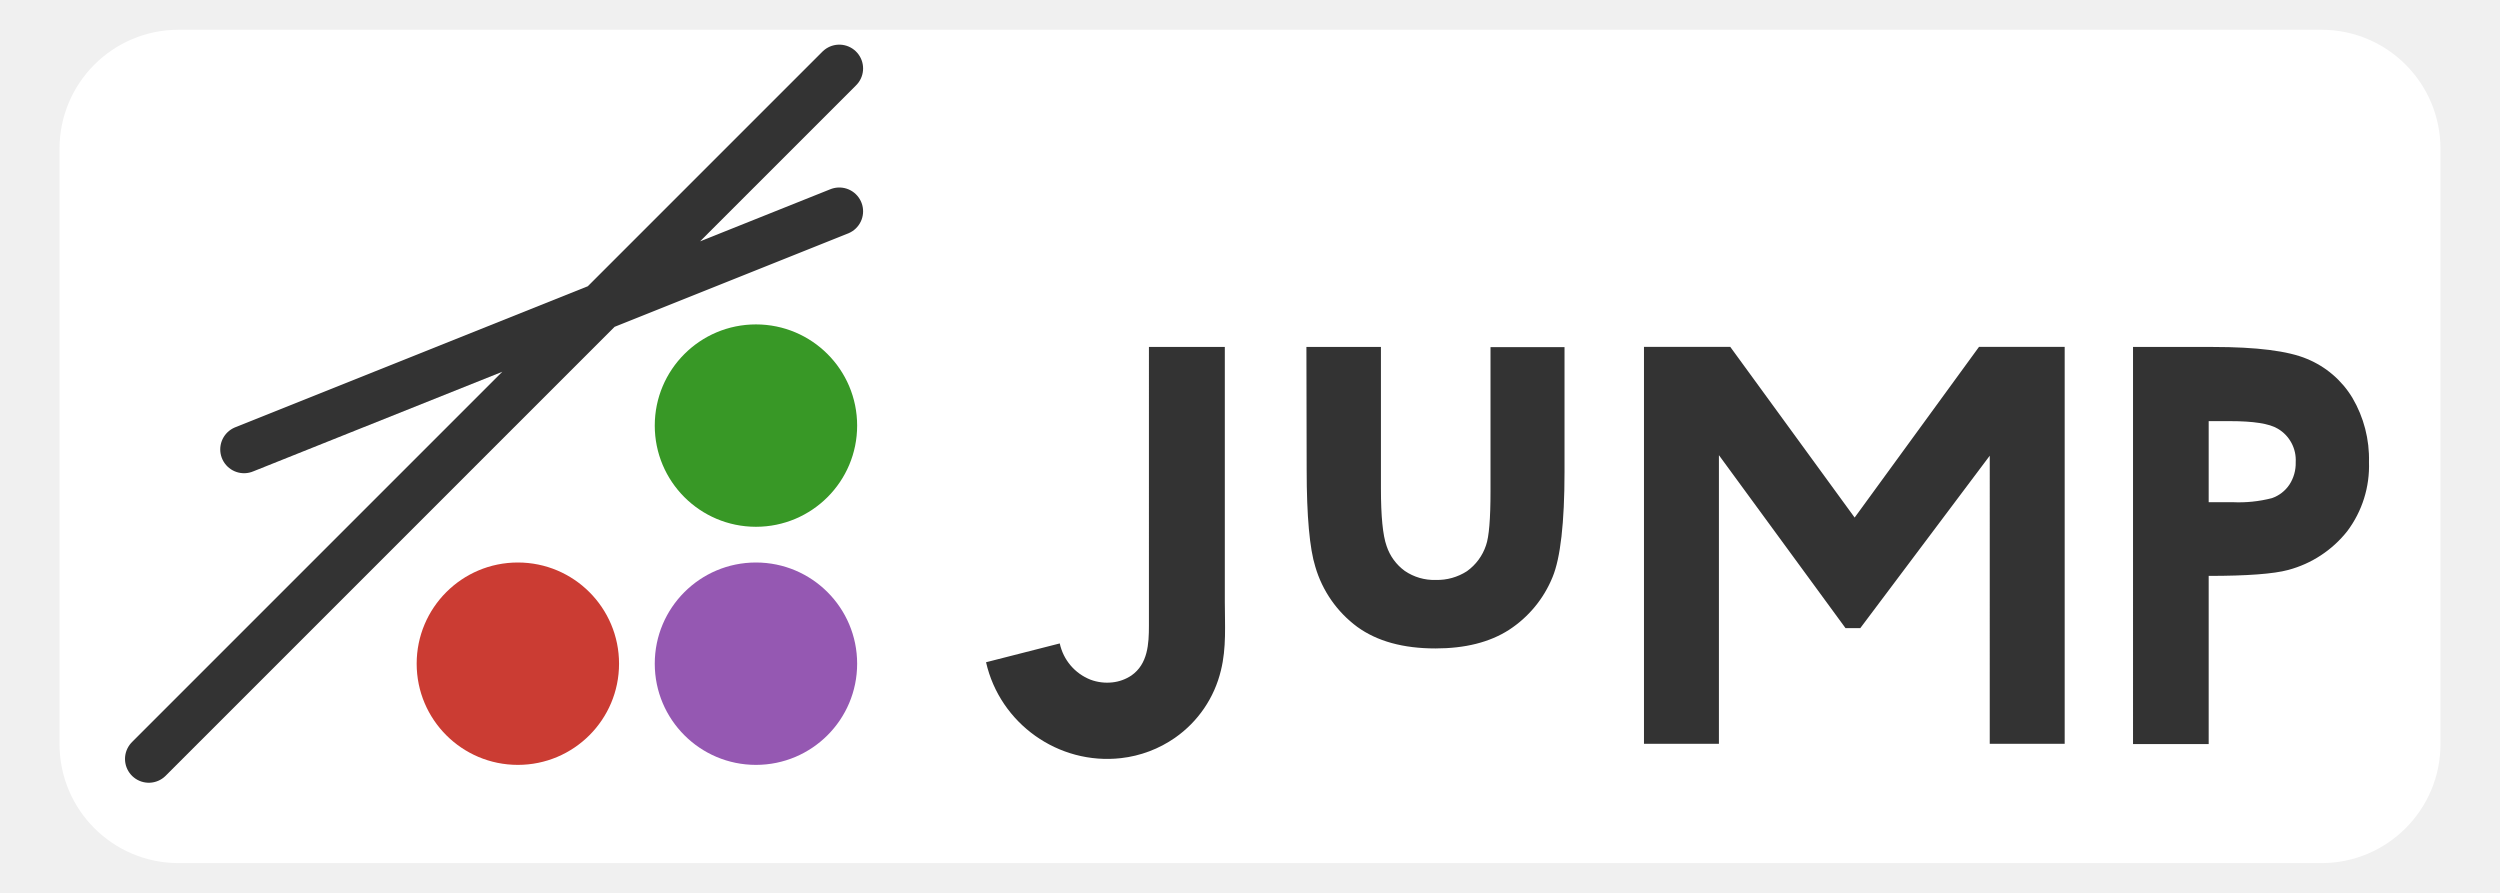
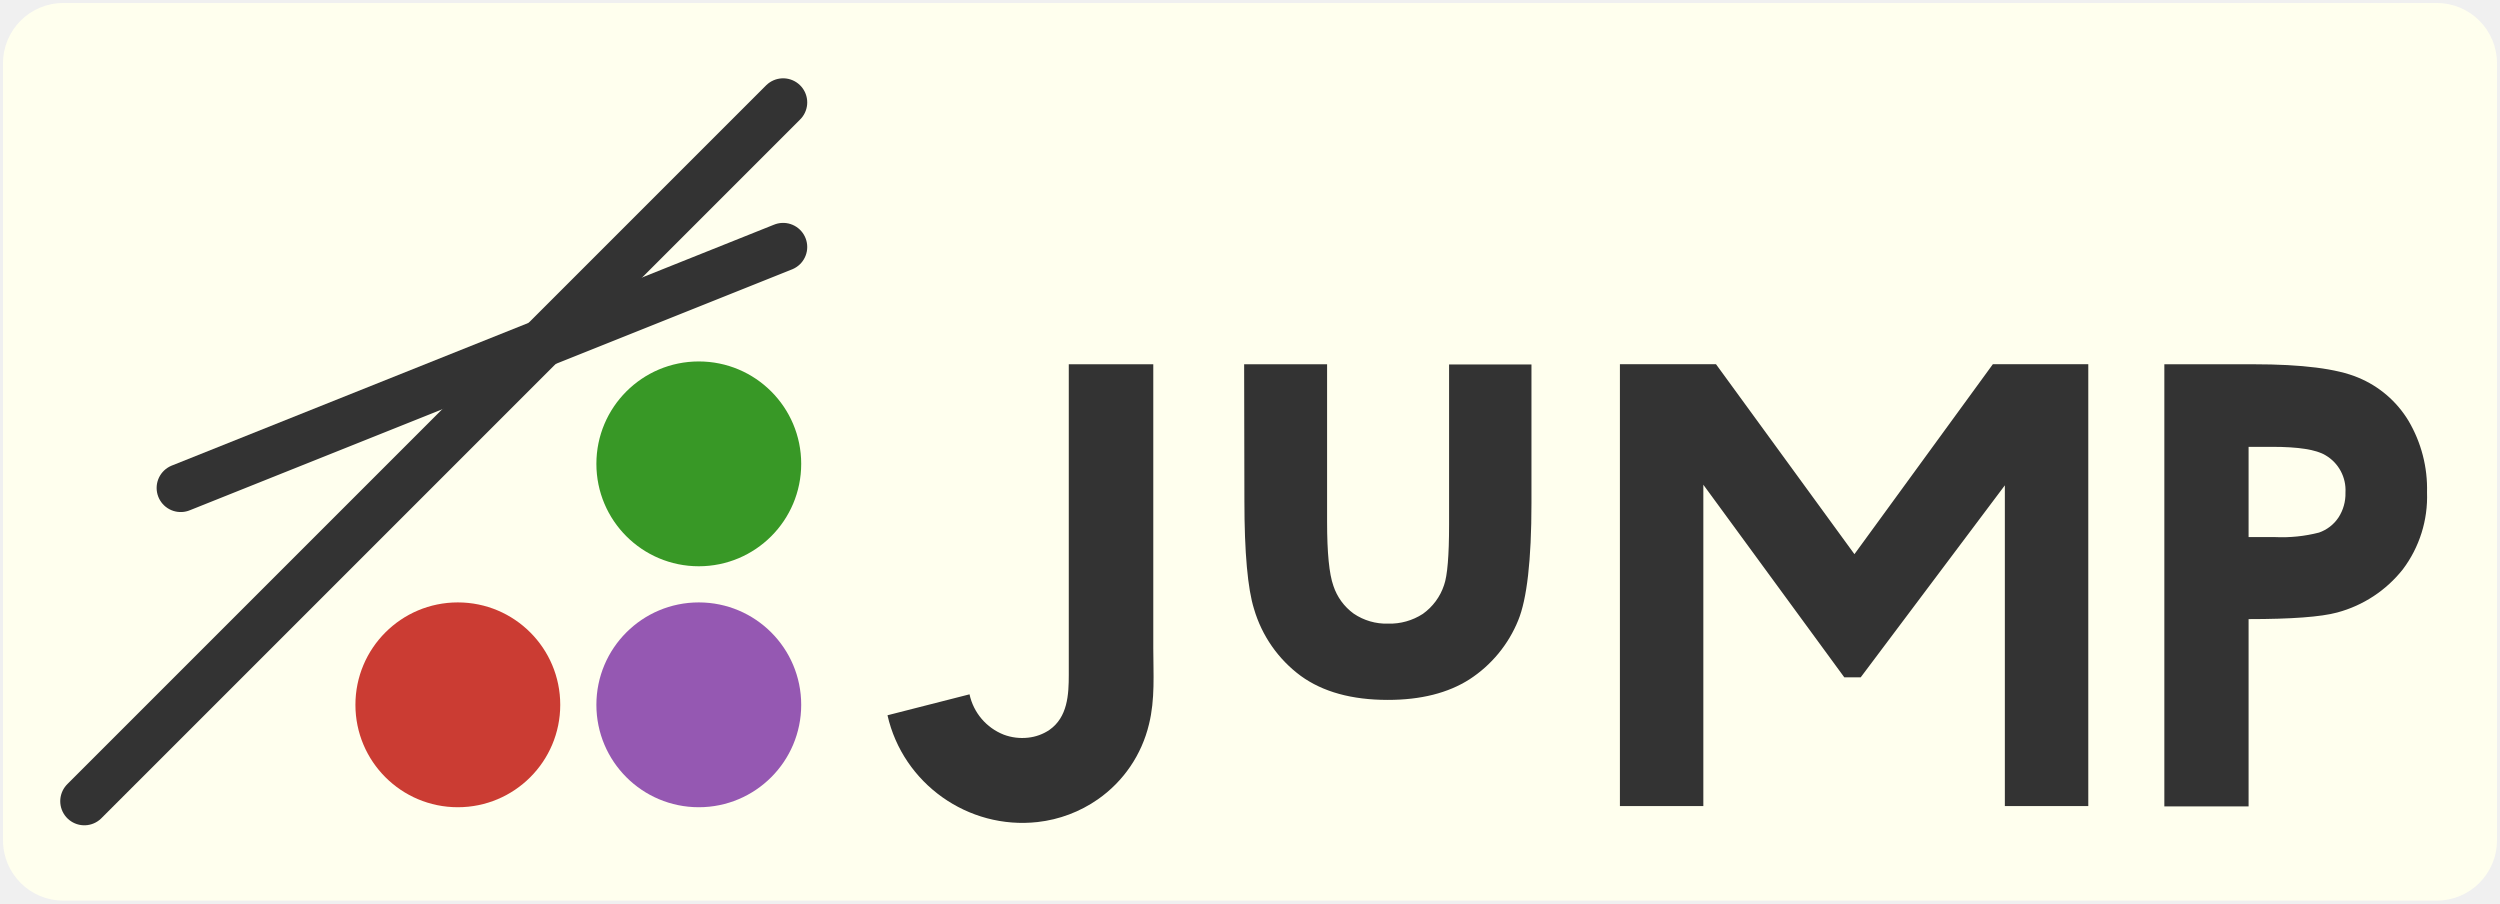
- <svg xmlns="http://www.w3.org/2000/svg" viewBox="0 0 420 150">
-   <path d="M410 75v50c0 11.047-8.953 20-20 20H30c-11.047 0-20-8.953-20-20V25c0-11.047 8.953-20 20-20h360c11.047 0 20 8.953 20 20zm0 0" fill="#fff" />
-   <path d="M41 75.5l100-40M25 127.5l116-116" fill="none" stroke-width="8" stroke-linecap="round" stroke="#333" stroke-miterlimit="10" />
-   <path d="M104 111.5c0 9.39-7.61 17-17 17s-17-7.61-17-17 7.61-17 17-17 17 7.61 17 17" fill="#cb3c33" />
-   <path d="M144 71.5c0 9.39-7.61 17-17 17s-17-7.61-17-17 7.61-17 17-17 17 7.61 17 17" fill="#389826" />
-   <path d="M144 111.5c0 9.39-7.61 17-17 17s-17-7.61-17-17 7.61-17 17-17 17 7.61 17 17" fill="#9558b2" />
-   <path d="M193.02 58.29h12.75v42.827c0 3.863.289 7.711-.653 11.5a19.252 19.252 0 01-7.719 11.332 19.73 19.73 0 01-9.07 3.418c-10.504 1.188-20.332-5.797-22.672-16.11l12.383-3.16a8.446 8.446 0 005.168 6.09c1.172.438 2.43.59 3.672.454a7.093 7.093 0 003.2-1.16c2.769-1.93 2.94-5.34 2.94-8.34zm26.457 0h12.52v23.808c0 4.613.312 7.84.952 9.632a8.445 8.445 0 003.059 4.188 8.742 8.742 0 005.199 1.512 9.192 9.192 0 005.242-1.47 8.685 8.685 0 003.2-4.343c.507-1.418.757-4.457.757-9.117V58.32h12.434v20.918c0 8.61-.692 14.52-2 17.692a19.188 19.188 0 01-7.344 8.898c-3.238 2.074-7.351 3.11-12.34 3.11-5.418 0-9.793-1.204-13.129-3.618a19.272 19.272 0 01-7.058-10.12c-.942-3-1.45-8.442-1.45-16.321zm114.8 66.67h12.59V58.278H332.47l-20.89 28.672-20.892-28.672h-14.5v66.684h12.59V76.469l21.27 29.058h2.48l21.75-28.968zm24.07-66.67h13.462c7.332 0 12.586.667 15.757 2a16.027 16.027 0 017.633 6.538 20.247 20.247 0 012.79 10.8 18.249 18.249 0 01-3.65 11.61 18.818 18.818 0 01-9.91 6.512c-2.44.664-6.898 1-13.37 1v28.258h-12.711zm12.712 26.077h4c2.23.106 4.464-.12 6.628-.68a5.817 5.817 0 002.922-2.25 6.542 6.542 0 001.07-3.789 6.109 6.109 0 00-3-5.62c-1.421-.868-4.113-1.278-8.05-1.278h-3.57zm0 0" fill="#333" />
+ <svg xmlns="http://www.w3.org/2000/svg" width="415pt" height="150pt" viewBox="0 0 415 150" version="1.1">
+   <g id="surface6">
+     <path style=" stroke:none;fill-rule:nonzero;fill:rgb(100%,100%,93.333%);fill-opacity:1;" d="M 207.5 149.5 L 10.5 149.5 C 4.977 149.5 0.5 145.023 0.5 139.5 L 0.5 10.5 C 0.5 4.977 4.977 0.5 10.5 0.5 L 404.5 0.5 C 410.023 0.5 414.5 4.977 414.5 10.5 L 414.5 139.5 C 414.5 145.023 410.023 149.5 404.5 149.5 Z M 207.5 149.5 " />
+     <path style="fill:none;stroke-width:8;stroke-linecap:round;stroke-linejoin:miter;stroke:rgb(20%,20%,20%);stroke-opacity:1;stroke-miterlimit:10;" d="M 30 81 L 130 41 " />
+     <path style="fill:none;stroke-width:8;stroke-linecap:round;stroke-linejoin:miter;stroke:rgb(20%,20%,20%);stroke-opacity:1;stroke-miterlimit:10;" d="M 14 133 L 130 17 " />
+     <path style=" stroke:none;fill-rule:nonzero;fill:rgb(79.6%,23.5%,20%);fill-opacity:1;" d="M 93 117 C 93 126.391 85.391 134 76 134 C 66.609 134 59 126.391 59 117 C 59 107.609 66.609 100 76 100 C 85.391 100 93 107.609 93 117 " />
+     <path style=" stroke:none;fill-rule:nonzero;fill:rgb(22%,59.6%,14.9%);fill-opacity:1;" d="M 133 77 C 133 86.391 125.391 94 116 94 C 106.609 94 99 86.391 99 77 C 99 67.609 106.609 60 116 60 C 125.391 60 133 67.609 133 77 " />
+     <path style=" stroke:none;fill-rule:nonzero;fill:rgb(58.4%,34.5%,69.8%);fill-opacity:1;" d="M 133 117 C 133 126.391 125.391 134 116 134 C 106.609 134 99 126.391 99 117 C 99 107.609 106.609 100 116 100 C 125.391 100 133 107.609 133 117 " />
+     <path style=" stroke:none;fill-rule:nonzero;fill:rgb(20%,20%,20%);fill-opacity:1;" d="M 177.418 60.469 L 191.445 60.469 L 191.445 107.582 C 191.445 111.828 191.766 116.062 190.73 120.23 C 189.523 125.285 186.5 129.723 182.238 132.695 C 179.277 134.758 175.848 136.051 172.262 136.457 C 160.707 137.758 149.895 130.078 147.324 118.734 L 160.941 115.258 C 161.594 118.301 163.734 120.82 166.629 121.957 C 167.918 122.438 169.301 122.605 170.664 122.453 C 171.926 122.32 173.133 121.883 174.188 121.176 C 177.234 119.055 177.418 115.305 177.418 112.004 Z M 206.527 60.469 L 220.297 60.469 L 220.297 86.66 C 220.297 91.73 220.641 95.281 221.344 97.25 C 221.953 99.102 223.133 100.715 224.707 101.859 C 226.391 103.004 228.395 103.586 230.43 103.523 C 232.469 103.582 234.48 103.016 236.191 101.906 C 237.844 100.727 239.078 99.055 239.711 97.133 C 240.27 95.57 240.547 92.227 240.547 87.098 L 240.547 60.5 L 254.223 60.5 L 254.223 83.512 C 254.223 92.984 253.461 99.484 252.023 102.973 C 250.398 106.984 247.578 110.402 243.949 112.762 C 240.383 115.043 235.859 116.184 230.375 116.184 C 224.41 116.184 219.598 114.855 215.93 112.199 C 212.191 109.441 209.465 105.531 208.164 101.07 C 207.129 97.77 206.57 91.785 206.57 83.117 Z M 332.805 133.805 L 346.656 133.805 L 346.656 60.457 L 330.816 60.457 L 307.836 91.992 L 284.855 60.457 L 268.906 60.457 L 268.906 133.805 L 282.754 133.805 L 282.754 80.465 L 306.152 112.434 L 308.879 112.434 L 332.805 80.566 Z M 359.281 60.469 L 374.09 60.469 C 382.156 60.469 387.934 61.203 391.426 62.668 C 394.922 64.102 397.867 66.625 399.816 69.863 C 401.934 73.457 403 77.574 402.887 81.742 C 403.051 86.332 401.633 90.844 398.871 94.512 C 396.105 98.012 392.281 100.523 387.973 101.676 C 385.285 102.406 380.383 102.773 373.266 102.773 L 373.266 133.859 L 359.281 133.859 Z M 373.266 89.156 L 377.664 89.156 C 380.117 89.27 382.578 89.02 384.957 88.406 C 386.266 87.953 387.395 87.086 388.168 85.934 C 388.98 84.699 389.391 83.242 389.348 81.766 C 389.496 79.25 388.219 76.855 386.047 75.582 C 384.484 74.625 381.523 74.176 377.191 74.176 L 373.266 74.176 Z M 373.266 89.156 " />
+   </g>
</svg>
